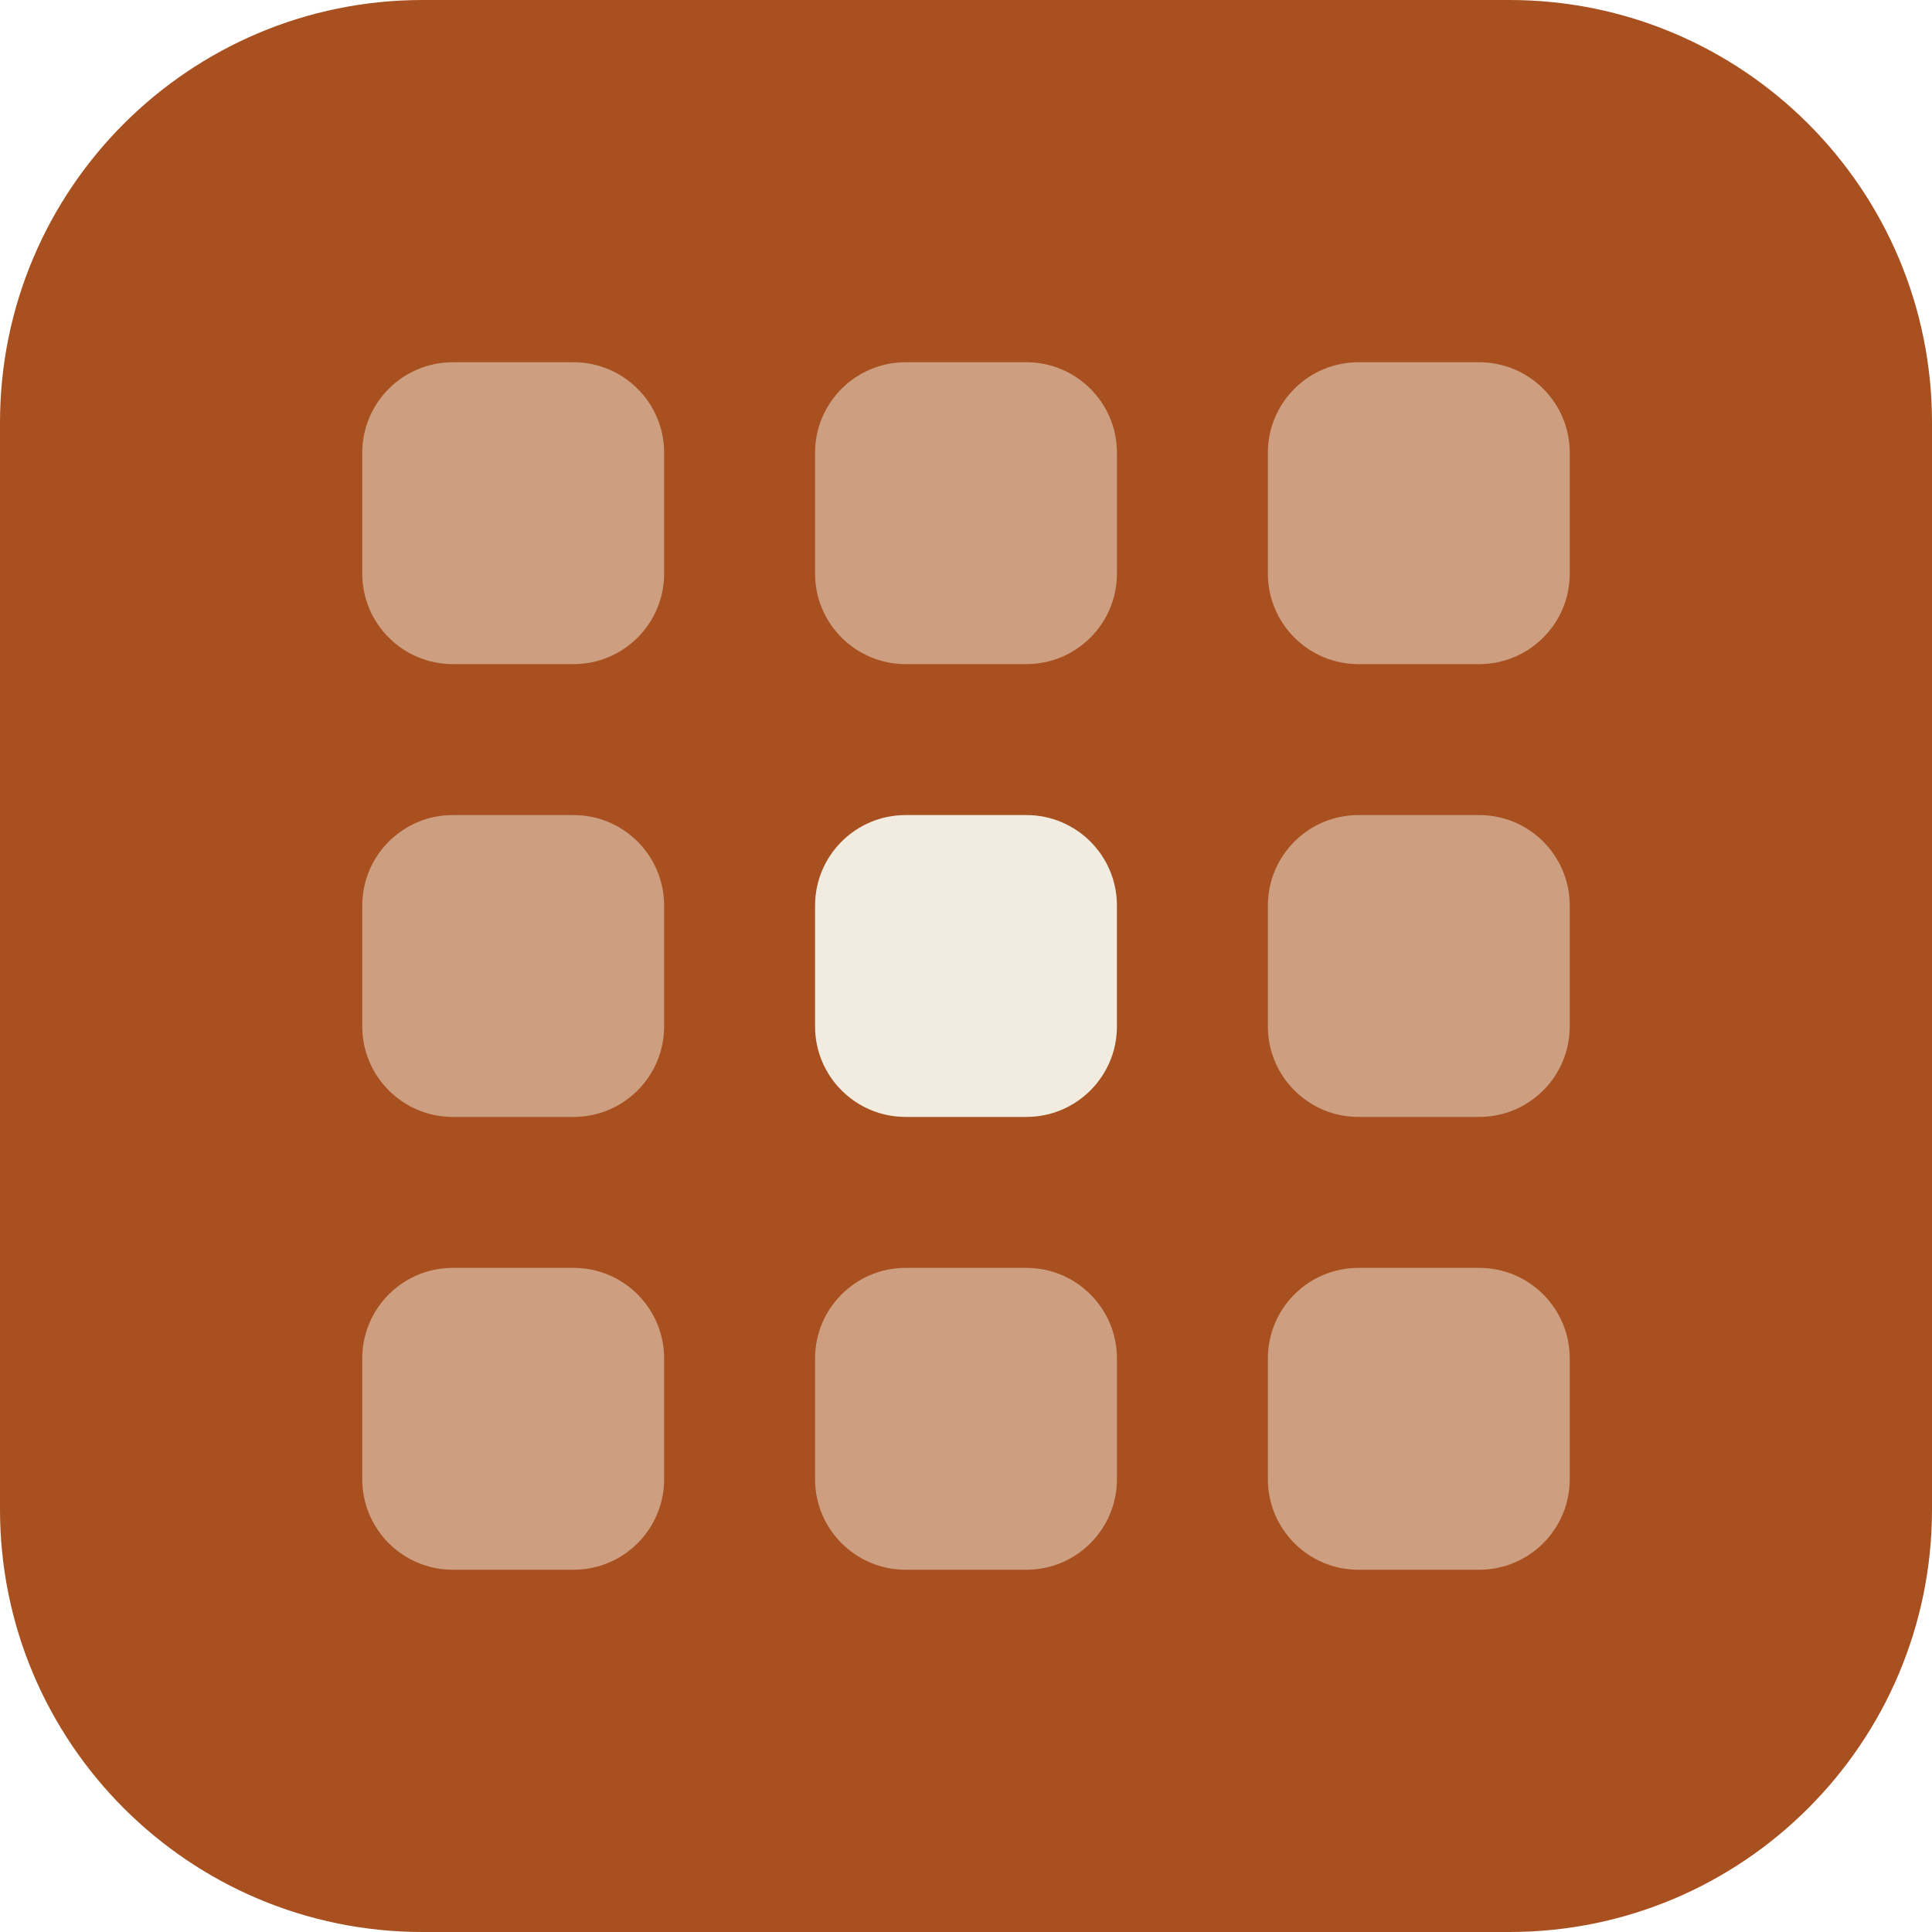
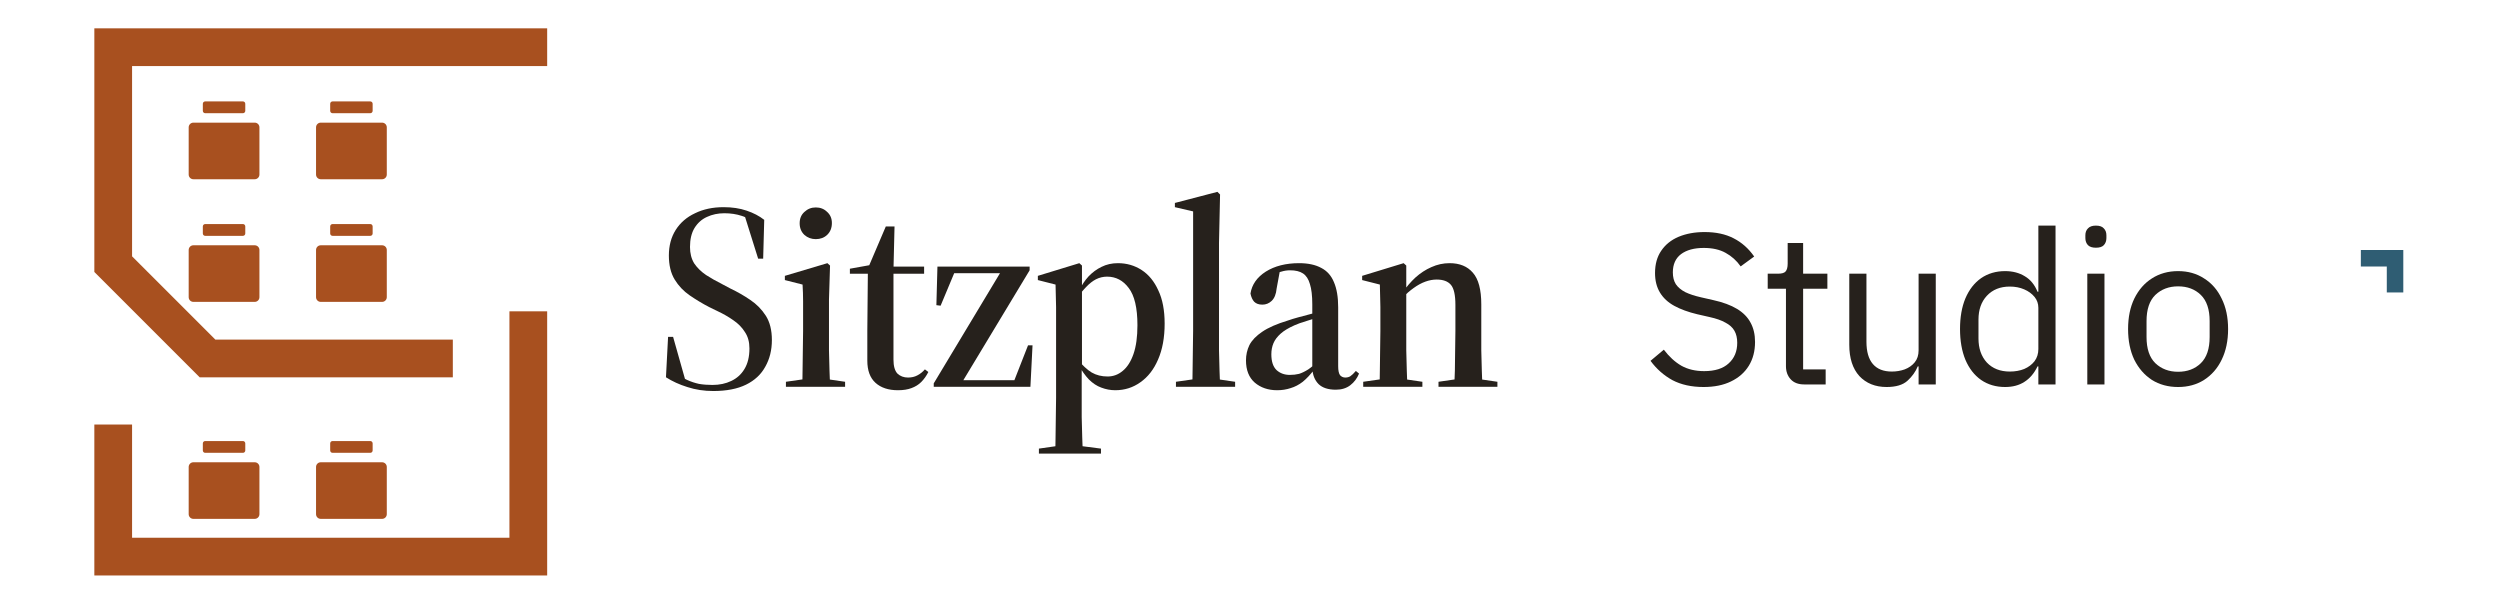
- <svg xmlns="http://www.w3.org/2000/svg" viewBox="0 0 32 32" width="32" height="32" role="img" aria-label="Sitzplan Studio">
-   <rect width="32" height="32" rx="7" fill="#a8501f" />
-   <g fill="#f1ebe0">
-     <rect x="6" y="6" width="5" height="5" rx="1.5" opacity="0.5" />
-     <rect x="13.5" y="6" width="5" height="5" rx="1.5" opacity="0.5" />
-     <rect x="21" y="6" width="5" height="5" rx="1.5" opacity="0.5" />
-     <rect x="6" y="13.5" width="5" height="5" rx="1.5" opacity="0.5" />
-     <rect x="13.5" y="13.5" width="5" height="5" rx="1.5" />
-     <rect x="21" y="13.5" width="5" height="5" rx="1.5" opacity="0.5" />
-     <rect x="6" y="21" width="5" height="5" rx="1.5" opacity="0.5" />
-     <rect x="13.5" y="21" width="5" height="5" rx="1.5" opacity="0.5" />
-     <rect x="21" y="21" width="5" height="5" rx="1.5" opacity="0.5" />
+ <svg xmlns="http://www.w3.org/2000/svg" viewBox="0 0 1060 256" width="1060" height="256" role="img" aria-labelledby="title desc" version="1.1" id="svg44">
+   <defs id="defs48" />
+   <g transform="translate(8)" id="g36">
+     <g fill="none" stroke="#a8501f" stroke-width="16" stroke-linecap="square" stroke-linejoin="miter" id="g8">
+       <path d="M 216,20 H 40 v 92 l 40,40 h 96" id="path4" />
+       <path d="m 40,188 v 48 h 176 v -96" id="path6" />
+     </g>
+     <g fill="#a8501f" id="g34">
+       <path id="rect10" d="m 74,52 h 26 c 1.108,0 2,0.892 2,2 v 20 c 0,1.108 -0.892,2 -2,2 H 74 c -1.108,0 -2,-0.892 -2,-2 V 54 c 0,-1.108 0.892,-2 2,-2 z" />
+       <path id="rect12" d="m 128,52 h 26 c 1.108,0 2,0.892 2,2 v 20 c 0,1.108 -0.892,2 -2,2 h -26 c -1.108,0 -2,-0.892 -2,-2 V 54 c 0,-1.108 0.892,-2 2,-2 z" />
+       <path id="rect14" d="m 79,43 h 16 c 0.554,0 1,0.446 1,1 v 3 c 0,0.554 -0.446,1 -1,1 H 79 c -0.554,0 -1,-0.446 -1,-1 v -3 c 0,-0.554 0.446,-1 1,-1 z" />
+       <path id="rect16" d="m 133,43 h 16 c 0.554,0 1,0.446 1,1 v 3 c 0,0.554 -0.446,1 -1,1 h -16 c -0.554,0 -1,-0.446 -1,-1 v -3 c 0,-0.554 0.446,-1 1,-1 z" />
+       <path id="rect18" d="m 74,104 h 26 c 1.108,0 2,0.892 2,2 v 20 c 0,1.108 -0.892,2 -2,2 H 74 c -1.108,0 -2,-0.892 -2,-2 v -20 c 0,-1.108 0.892,-2 2,-2 z" />
+       <path id="rect20" d="m 128,104 h 26 c 1.108,0 2,0.892 2,2 v 20 c 0,1.108 -0.892,2 -2,2 h -26 c -1.108,0 -2,-0.892 -2,-2 v -20 c 0,-1.108 0.892,-2 2,-2 z" />
+       <path id="rect22" d="m 79,95 h 16 c 0.554,0 1,0.446 1,1 v 3 c 0,0.554 -0.446,1 -1,1 H 79 c -0.554,0 -1,-0.446 -1,-1 v -3 c 0,-0.554 0.446,-1 1,-1 z" />
+       <path id="rect24" d="m 133,95 h 16 c 0.554,0 1,0.446 1,1 v 3 c 0,0.554 -0.446,1 -1,1 h -16 c -0.554,0 -1,-0.446 -1,-1 v -3 c 0,-0.554 0.446,-1 1,-1 z" />
+       <path id="rect26" d="m 74,196 h 26 c 1.108,0 2,0.892 2,2 v 20 c 0,1.108 -0.892,2 -2,2 H 74 c -1.108,0 -2,-0.892 -2,-2 v -20 c 0,-1.108 0.892,-2 2,-2 z" />
+       <path id="rect28" d="m 128,196 h 26 c 1.108,0 2,0.892 2,2 v 20 c 0,1.108 -0.892,2 -2,2 h -26 c -1.108,0 -2,-0.892 -2,-2 v -20 c 0,-1.108 0.892,-2 2,-2 z" />
+       <path id="rect30" d="m 79,187 h 16 c 0.554,0 1,0.446 1,1 v 3 c 0,0.554 -0.446,1 -1,1 H 79 c -0.554,0 -1,-0.446 -1,-1 v -3 c 0,-0.554 0.446,-1 1,-1 z" />
+       <path id="rect32" d="m 133,187 h 16 c 0.554,0 1,0.446 1,1 v 3 c 0,0.554 -0.446,1 -1,1 h -16 c -0.554,0 -1,-0.446 -1,-1 v -3 c 0,-0.554 0.446,-1 1,-1 z" />
+     </g>
  </g>
+   <g aria-label="Sitzplan" id="text38" style="font-weight:600;font-size:112px;font-family:'Source Serif 4';letter-spacing:-2;fill:#26211c">
+     <path d="m 302.416,165.792 q -5.824,0 -10.976,-1.68 -5.04,-1.568 -9.072,-4.144 l 0.896,-17.136 h 2.128 l 5.6,19.824 -5.04,-3.024 -0.224,-1.568 q 3.136,1.904 5.6,3.024 2.464,1.12 5.04,1.68 2.576,0.448 5.712,0.448 4.48,0 7.952,-1.68 3.584,-1.68 5.6,-5.04 2.128,-3.472 2.128,-8.736 0,-4.144 -1.904,-6.944 -1.792,-2.912 -4.928,-5.04 -3.024,-2.128 -6.608,-3.808 l -3.696,-1.792 q -4.256,-2.24 -8.176,-4.928 -3.92,-2.688 -6.384,-6.72 -2.464,-4.032 -2.464,-10.192 0,-6.272 2.912,-10.864 2.912,-4.592 8.176,-7.056 5.264,-2.576 12.096,-2.576 5.488,0 9.744,1.456 4.368,1.456 7.504,3.92 l -0.448,16.464 h -2.128 l -5.936,-18.928 5.6,2.24 0.224,3.024 q -3.472,-3.472 -6.832,-4.48 -3.36,-1.12 -7.392,-1.12 -4.032,0 -7.392,1.568 -3.248,1.456 -5.264,4.704 -1.904,3.136 -1.904,8.064 0,4.032 1.792,6.944 1.904,2.8 5.04,4.928 3.136,2.016 6.72,3.808 l 3.584,1.904 q 4.48,2.128 8.4,4.816 4.032,2.688 6.608,6.72 2.576,4.032 2.576,10.304 0,6.384 -2.8,11.312 -2.688,4.928 -8.176,7.616 -5.488,2.688 -13.888,2.688 z" id="path62" />
+     <path d="m 333.232,164 v -2.128 l 10.192,-1.456 h 4.928 l 9.968,1.456 V 164 Z m 6.832,0 q 0.224,-2.688 0.224,-6.832 0.112,-4.256 0.112,-8.624 0.112,-4.48 0.112,-8.176 v -4.256 q 0,-5.04 0,-8.4 0,-3.472 -0.224,-7.056 l -7.504,-1.904 v -1.792 l 18.032,-5.376 1.12,1.008 -0.448,14.448 v 13.328 q 0,3.696 0,8.176 0.112,4.368 0.224,8.624 0.112,4.144 0.336,6.832 z m 5.824,-62.608 q -2.8,0 -4.816,-1.792 -2.016,-1.904 -2.016,-4.928 0,-3.024 2.016,-4.816 2.016,-1.904 4.816,-1.904 2.912,0 4.816,1.904 2.016,1.792 2.016,4.704 0,3.136 -2.016,5.04 -1.904,1.792 -4.816,1.792 z" id="path64" />
+     <path d="m 373.792,116.064 v -3.024 h 18.032 v 3.024 z m 6.944,49.392 q -6.048,0 -9.52,-3.136 -3.472,-3.136 -3.472,-9.408 0,-3.36 0,-6.048 0,-2.688 0,-6.72 l 0.224,-24.08 h -7.616 v -2.128 l 11.2,-2.016 -3.808,2.464 7.84,-18.368 h 3.696 l -0.448,18.368 v 0.784 37.296 q 0,4.144 1.68,5.936 1.792,1.68 4.48,1.68 2.24,0 3.92,-0.896 1.792,-0.896 3.248,-2.576 l 1.456,1.12 q -1.232,2.464 -3.024,4.256 -1.68,1.68 -4.144,2.576 -2.352,0.896 -5.712,0.896 z" id="path66" />
+     <path d="m 395.906,164 v -1.456 l 29.232,-48.608 v 2.912 l -0.448,-1.008 h -11.2 -12.992 l 4.592,-1.232 -6.272,15.008 -1.792,-0.224 0.448,-16.352 h 39.088 v 1.568 l -29.456,48.832 0.896,-3.92 v 1.68 h 11.984 14.112 l -4.48,1.232 6.272,-16.016 h 1.904 l -0.896,17.584 z" id="path68" />
+     <path d="m 440.498,192.336 v -2.128 l 10.192,-1.456 h 4.816 l 11.312,1.456 v 2.128 z m 6.832,0 q 0.224,-2.8 0.224,-6.944 0.112,-4.032 0.112,-8.512 0.112,-4.48 0.112,-8.176 v -32.592 q 0,-3.36 0,-5.936 0,-2.576 -0.112,-4.816 0,-2.352 -0.112,-4.704 l -7.504,-1.904 v -1.792 l 17.584,-5.376 1.12,1.008 v 9.296 0.448 32.816 l -0.112,0.448 v 13.104 q 0,3.696 0,8.176 0.112,4.48 0.224,8.512 0.112,4.144 0.336,6.944 z m 25.536,-26.88 q -3.024,0 -5.936,-1.12 -2.8,-1.008 -5.264,-3.472 -2.352,-2.464 -4.48,-6.384 h -1.344 l 0.784,-2.352 q 3.472,4.144 6.272,5.824 2.912,1.68 6.72,1.68 3.584,0 6.384,-2.352 2.912,-2.352 4.592,-7.168 1.68,-4.816 1.68,-12.208 0,-10.976 -3.696,-15.792 -3.584,-4.816 -9.184,-4.816 -2.464,0 -4.704,1.12 -2.128,1.12 -4.032,3.136 -1.904,1.904 -3.696,4.48 l -0.672,-2.8 h 1.232 q 1.68,-3.472 4.032,-6.048 2.464,-2.576 5.488,-4.032 3.136,-1.568 6.944,-1.568 5.6,0 10.08,2.912 4.48,2.912 7.056,8.624 2.688,5.6 2.688,14.112 0,8.848 -2.8,15.232 -2.688,6.272 -7.504,9.632 -4.704,3.36 -10.64,3.36 z" id="path70" />
+     <path d="m 498.602,164 v -2.128 l 10.192,-1.456 h 4.928 l 9.968,1.456 V 164 Z m 6.832,0 q 0.224,-2.688 0.224,-6.832 0.112,-4.256 0.112,-8.624 0.112,-4.48 0.112,-8.176 V 89.632 l -7.728,-1.792 v -1.792 l 18.032,-4.704 1.12,1.12 -0.448,20.608 v 37.296 q 0,3.696 0,8.176 0.112,4.368 0.224,8.624 0.112,4.144 0.336,6.832 z" id="path72" />
+     <path d="m 541.514,165.456 q -5.712,0 -9.52,-3.248 -3.696,-3.248 -3.696,-9.408 0,-3.472 1.456,-6.496 1.568,-3.024 5.376,-5.6 3.92,-2.688 10.976,-4.816 1.904,-0.672 4.368,-1.344 2.464,-0.672 5.488,-1.456 3.136,-0.896 6.496,-1.68 v 2.016 q -5.04,1.568 -8.512,2.688 -3.36,1.008 -5.04,1.792 -3.808,1.68 -5.936,3.584 -2.128,1.904 -3.024,4.032 -0.896,2.128 -0.896,4.704 0,4.592 2.24,6.72 2.24,2.016 5.6,2.016 2.128,0 3.92,-0.448 1.792,-0.56 3.92,-1.904 2.128,-1.456 4.928,-4.256 l 0.896,4.368 h -3.36 q -2.352,3.136 -4.816,5.152 -2.464,1.904 -5.152,2.688 -2.688,0.896 -5.712,0.896 z m 24.864,-0.224 q -4.816,0 -7.28,-2.352 -2.464,-2.464 -2.688,-6.72 v -0.336 -26.768 q 0,-5.488 -1.008,-8.624 -0.896,-3.136 -2.912,-4.48 -2.016,-1.344 -5.488,-1.344 -1.904,0 -3.696,0.56 -1.792,0.448 -3.696,1.12 l 3.248,-2.464 -1.568,8.512 q -0.336,3.584 -2.128,5.264 -1.68,1.568 -3.92,1.568 -2.24,0 -3.472,-1.232 -1.12,-1.232 -1.568,-3.472 0.896,-5.712 6.496,-9.296 5.712,-3.584 14.112,-3.584 5.712,0 9.408,2.016 3.696,1.904 5.376,6.048 1.792,4.144 1.792,10.64 v 24.976 q 0,2.688 0.784,3.808 0.896,1.008 2.24,1.008 1.232,0 2.128,-0.56 1.008,-0.672 2.352,-2.24 l 1.344,1.12 q -1.232,3.024 -3.696,4.928 -2.464,1.904 -6.16,1.904 z" id="path74" />
+     <path d="m 578.003,164 v -2.128 l 10.192,-1.456 h 4.928 l 9.968,1.456 V 164 Z m 6.832,0 q 0.224,-2.688 0.224,-6.832 0.112,-4.256 0.112,-8.624 0.112,-4.48 0.112,-8.176 v -4.256 q 0,-3.36 0,-5.936 0,-2.576 -0.112,-4.816 0,-2.352 -0.112,-4.704 l -7.504,-1.904 v -1.792 l 17.584,-5.376 1.12,1.008 v 10.864 0.224 16.688 q 0,3.696 0,8.176 0.112,4.368 0.224,8.624 0.112,4.144 0.336,6.832 z m 25.088,0 v -2.128 l 10.08,-1.456 h 4.928 l 9.968,1.456 V 164 Z m 6.608,0 q 0.224,-2.688 0.336,-6.832 0.112,-4.256 0.112,-8.624 0.112,-4.48 0.112,-8.176 V 129.28 q 0,-6.272 -1.904,-8.512 -1.904,-2.24 -6.048,-2.24 -2.352,0 -4.816,0.896 -2.464,0.896 -4.928,2.688 -2.352,1.68 -4.816,4.144 l -0.56,-2.24 h 0.672 q 2.464,-3.584 5.488,-6.384 3.136,-2.8 6.72,-4.368 3.696,-1.68 7.728,-1.68 6.384,0 9.856,4.032 3.584,4.032 3.584,13.44 v 11.312 q 0,3.696 0,8.176 0.112,4.368 0.224,8.624 0.112,4.144 0.336,6.832 z" id="path76" />
+   </g>
+   <g aria-label="Studio" id="text40" style="font-size:91px;font-family:'IBM Plex Sans';letter-spacing:-2;fill:#26211c">
+     <path d="m 722.299,164.092 q -7.644,0 -13.195,-2.912 -5.46,-3.003 -9.282,-8.19 l 5.642,-4.732 q 3.367,4.459 7.462,6.825 4.095,2.275 9.646,2.275 6.825,0 10.374,-3.276 3.64,-3.276 3.64,-8.736 0,-3.003 -1.183,-5.096 -1.183,-2.093 -3.822,-3.458 -2.548,-1.456 -6.734,-2.366 l -5.187,-1.183 q -5.733,-1.365 -9.737,-3.549 -4.004,-2.184 -6.097,-5.642 -2.093,-3.458 -2.093,-8.281 0,-5.642 2.639,-9.464 2.639,-3.913 7.371,-5.915 4.823,-2.002 11.011,-2.002 7.189,0 12.285,2.639 5.187,2.639 8.736,7.735 l -5.733,4.186 q -2.548,-3.64 -6.37,-5.733 -3.731,-2.093 -9.282,-2.093 -6.097,0 -9.646,2.639 -3.458,2.639 -3.458,7.735 0,3.003 1.274,5.005 1.365,2.002 4.004,3.367 2.639,1.274 6.643,2.184 l 5.187,1.183 q 6.188,1.365 10.101,3.731 3.913,2.366 5.733,5.824 1.911,3.458 1.911,8.19 0,5.824 -2.639,10.101 -2.639,4.277 -7.553,6.643 -4.823,2.366 -11.648,2.366 z" id="path79" />
+     <path d="m 774.08,163 h -9.1 q -3.731,0 -5.733,-2.184 -2.002,-2.184 -2.002,-5.551 v -32.851 h -7.735 v -6.37 h 4.368 q 2.366,0 3.185,-0.91 0.91,-1.001 0.91,-3.367 v -8.736 h 6.552 v 13.013 h 10.283 v 6.37 h -10.283 v 34.216 h 9.555 z" id="path81" />
+     <path d="m 813.485,163 v -7.644 h -0.364 q -1.365,3.367 -4.368,6.097 -2.912,2.639 -8.827,2.639 -7.189,0 -11.557,-4.641 -4.277,-4.732 -4.277,-13.286 v -30.121 h 7.28 v 28.847 q 0,6.279 2.73,9.464 2.73,3.185 8.008,3.185 2.912,0 5.46,-0.91 2.639,-1.001 4.277,-3.003 1.638,-2.002 1.638,-5.096 v -32.487 h 7.28 V 163 Z" id="path83" />
+     <path d="m 864.265,163 v -7.644 h -0.364 q -2.093,4.368 -5.551,6.552 -3.367,2.184 -8.19,2.184 -5.824,0 -10.192,-3.003 -4.277,-3.003 -6.643,-8.554 -2.275,-5.551 -2.275,-13.013 0,-7.553 2.275,-13.013 2.366,-5.551 6.643,-8.554 4.368,-3.003 10.192,-3.003 4.823,0 8.372,2.184 3.549,2.093 5.369,6.552 h 0.364 V 95.66 h 7.28 V 163 Z m -12.103,-5.46 q 3.367,0 6.097,-1.092 2.73,-1.183 4.368,-3.276 1.638,-2.184 1.638,-5.187 v -17.472 q 0,-2.639 -1.638,-4.641 -1.638,-2.002 -4.368,-3.185 -2.73,-1.183 -6.097,-1.183 -6.097,0 -9.737,3.913 -3.549,3.822 -3.549,10.101 v 8.008 q 0,6.279 3.549,10.192 3.64,3.822 9.737,3.822 z" id="path85" />
+     <path d="m 888.655,105.033 q -2.275,0 -3.367,-1.092 -1.092,-1.183 -1.092,-3.003 v -1.183 q 0,-1.82 1.092,-2.912 1.092,-1.183 3.367,-1.183 2.366,0 3.367,1.183 1.092,1.092 1.092,2.912 v 1.183 q 0,1.82 -1.092,3.003 -1.001,1.092 -3.367,1.092 z m -3.64,57.967 v -46.956 h 7.28 V 163 Z" id="path87" />
+     <path d="m 923.51,164.092 q -6.279,0 -11.102,-3.003 -4.732,-3.094 -7.462,-8.554 -2.639,-5.551 -2.639,-13.013 0,-7.462 2.639,-12.922 2.73,-5.551 7.462,-8.554 4.823,-3.094 11.102,-3.094 6.279,0 11.011,3.094 4.823,3.003 7.462,8.554 2.73,5.46 2.73,12.922 0,7.462 -2.73,13.013 -2.639,5.46 -7.462,8.554 -4.732,3.003 -11.011,3.003 z m 0,-6.461 q 5.915,0 9.646,-3.64 3.731,-3.64 3.731,-11.102 v -6.734 q 0,-7.462 -3.731,-11.102 -3.731,-3.64 -9.646,-3.64 -5.824,0 -9.646,3.64 -3.731,3.64 -3.731,11.102 v 6.734 q 0,7.462 3.731,11.102 3.822,3.64 9.646,3.64 z" id="path89" />
+   </g>
+   <path d="M1001 106h18v18h-7v-11h-11z" fill="#2F5D73" id="path42" />
</svg>
